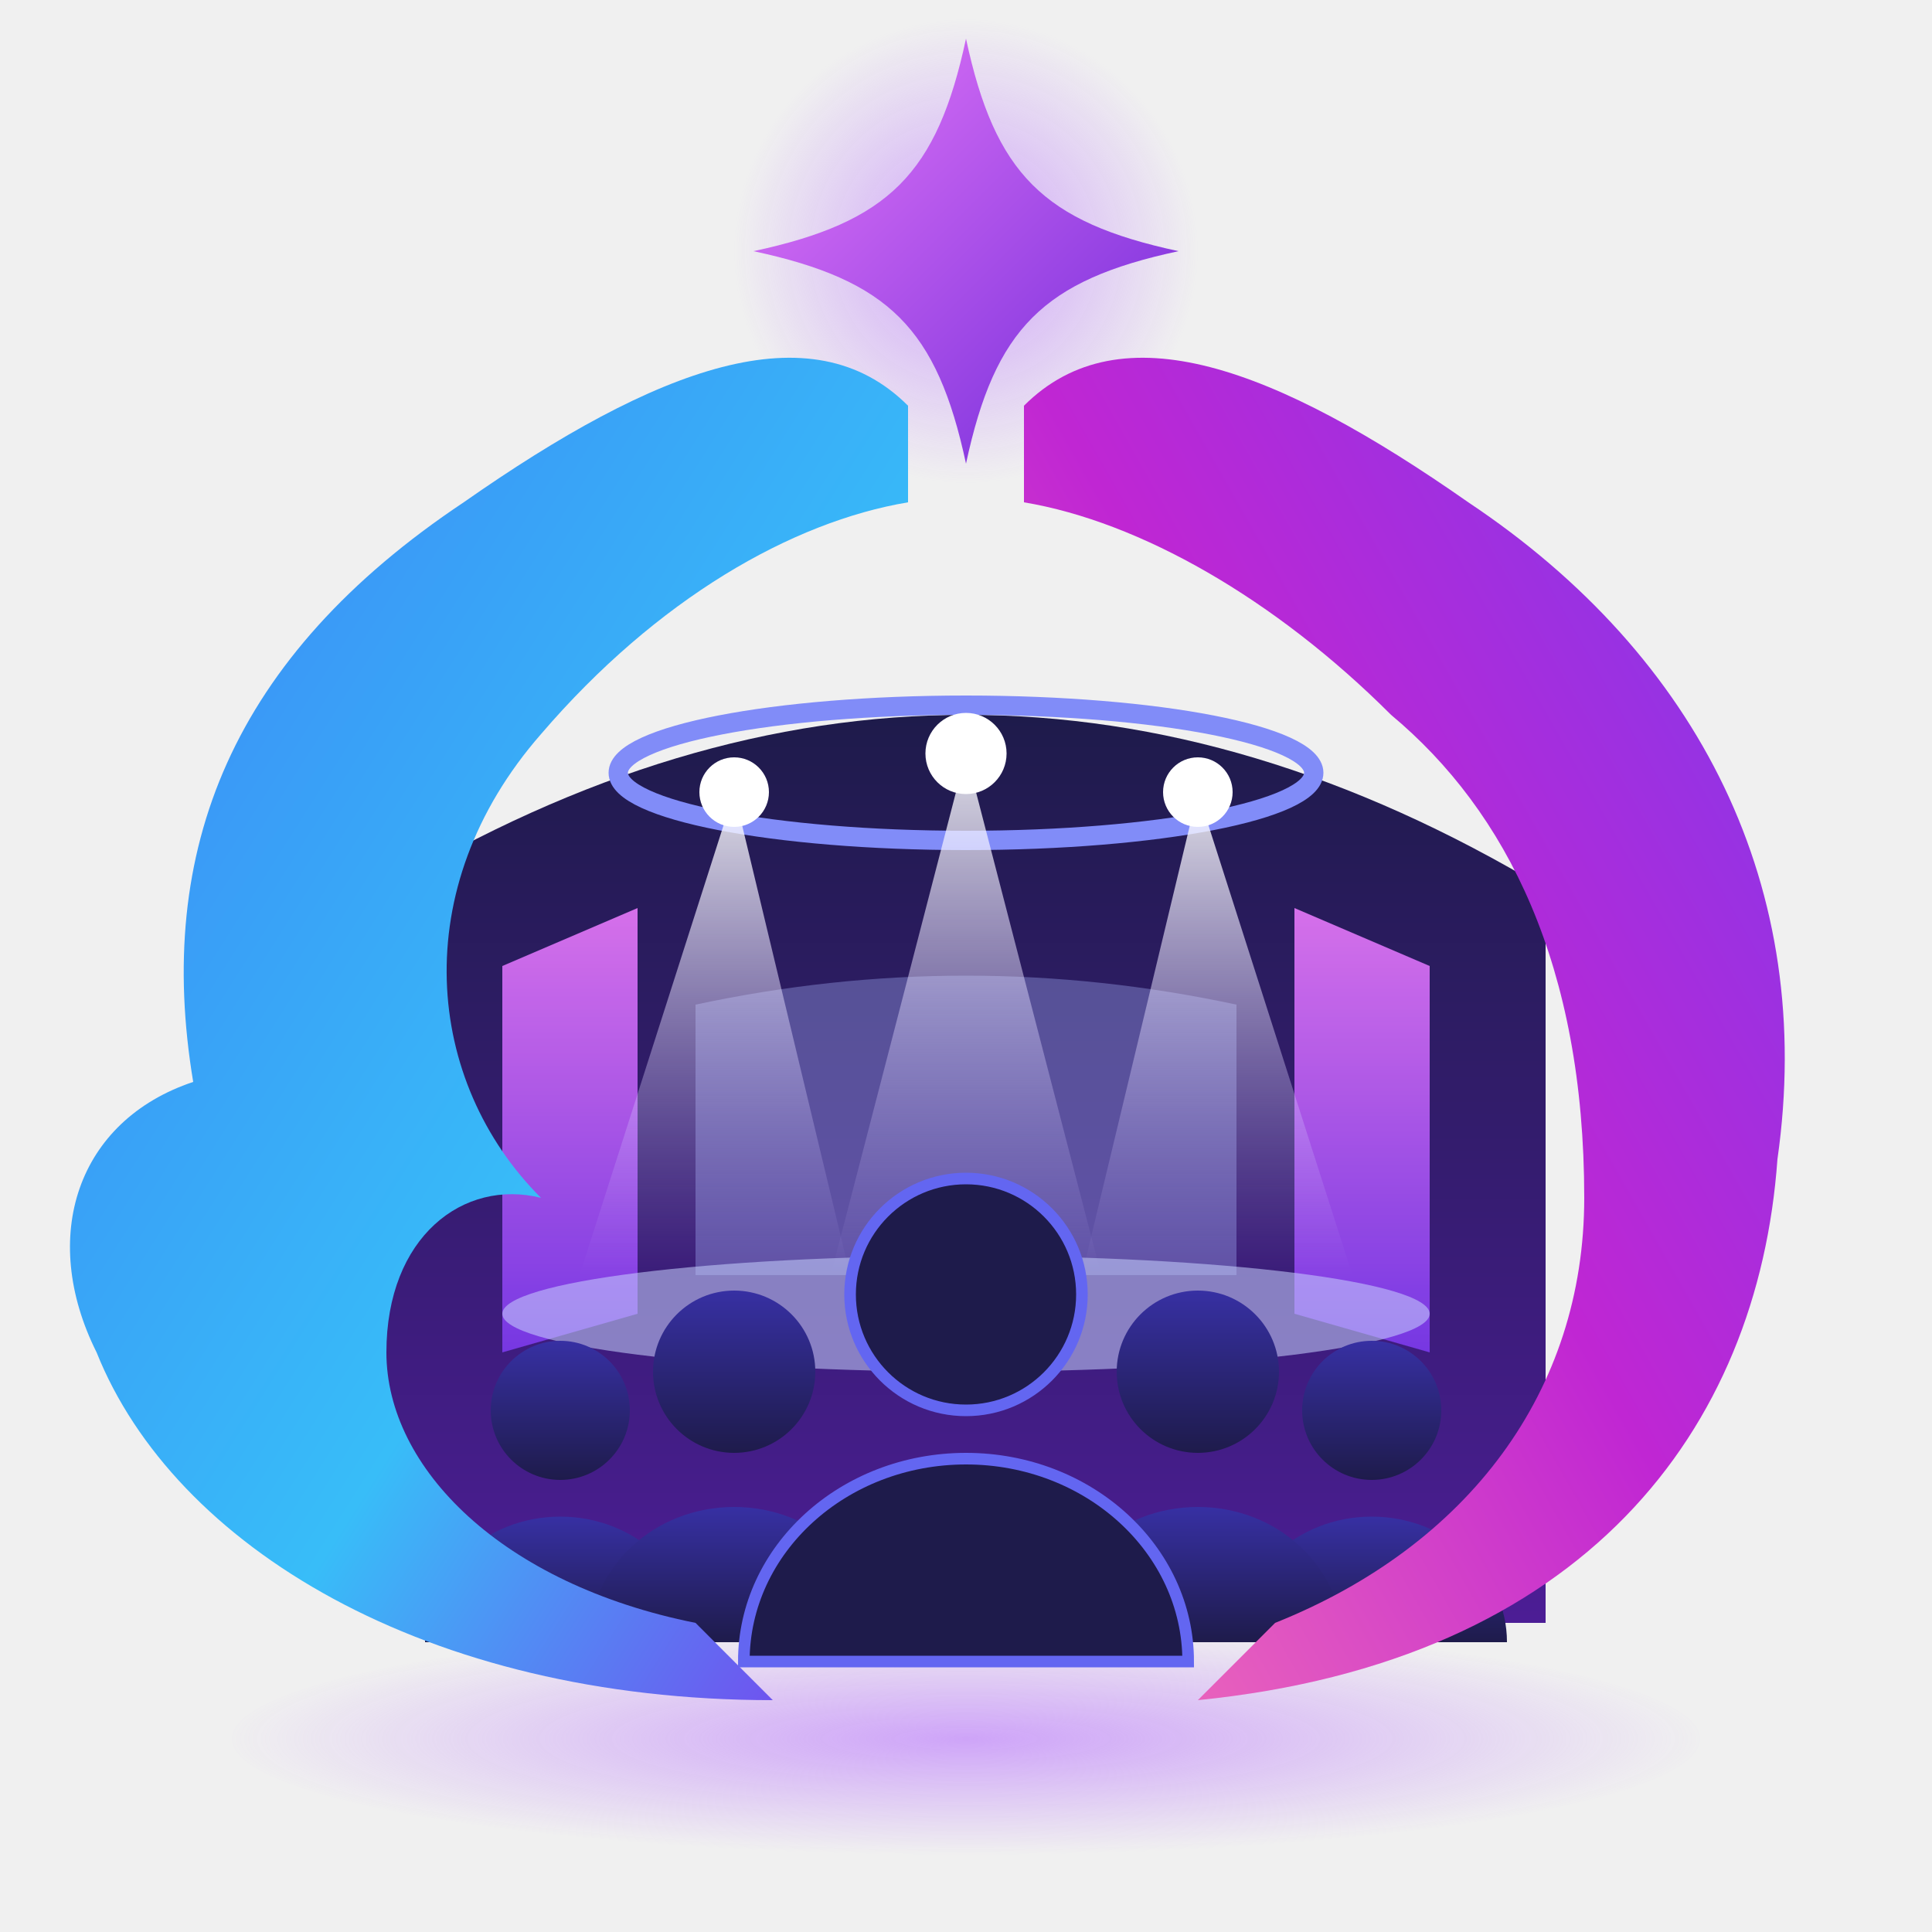
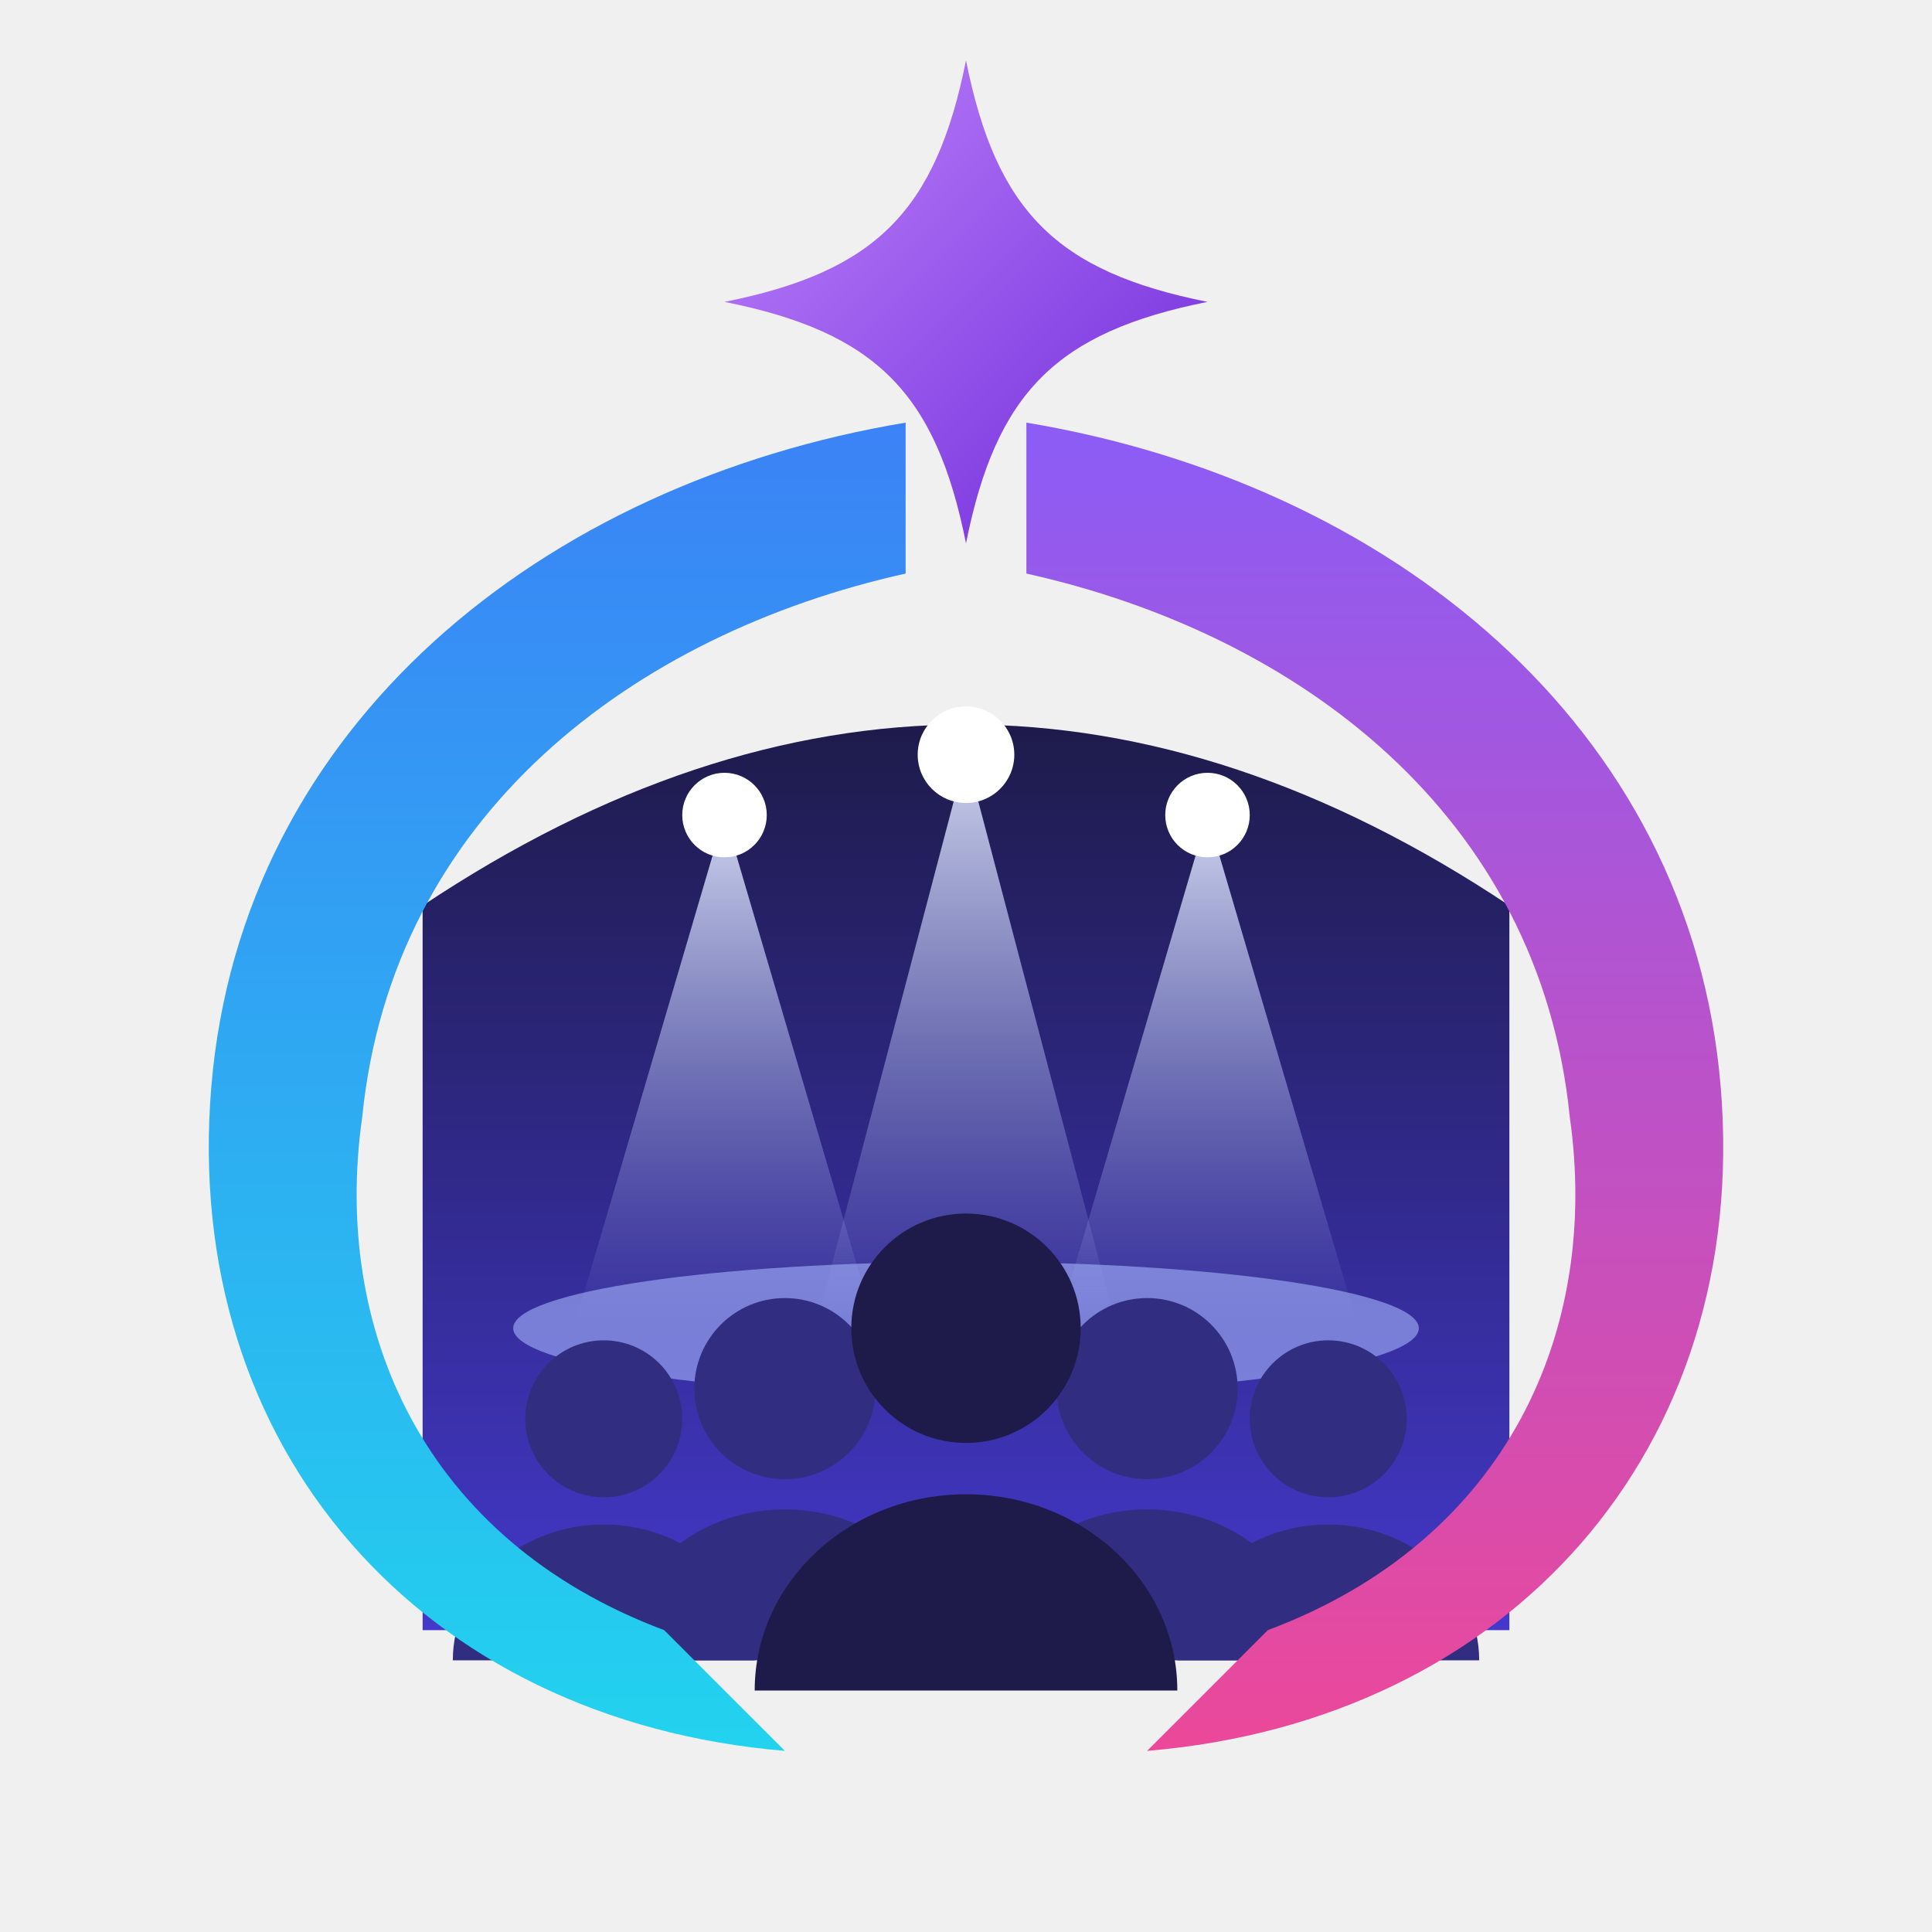
- <svg xmlns="http://www.w3.org/2000/svg" viewBox="0 0 100 100">
+ <svg xmlns="http://www.w3.org/2000/svg" viewBox="0 0 64 64">
  <defs>
-     <linearGradient id="rl" x1="0" y1="0" x2="1" y2="1">
+     <linearGradient id="rl" x1="0" y1="0" x2="0" y2="1">
      <stop offset="0" stop-color="#3B82F6" />
-       <stop offset="0.6" stop-color="#38BDF8" />
-       <stop offset="1" stop-color="#7C3AED" />
+       <stop offset="1" stop-color="#22D3EE" />
    </linearGradient>
-     <linearGradient id="rr" x1="1" y1="0" x2="0" y2="1">
-       <stop offset="0" stop-color="#7C3AED" />
-       <stop offset="0.5" stop-color="#C026D3" />
-       <stop offset="1" stop-color="#F472B6" />
+     <linearGradient id="rr" x1="0" y1="0" x2="0" y2="1">
+       <stop offset="0" stop-color="#8B5CF6" />
+       <stop offset="1" stop-color="#EC4899" />
    </linearGradient>
    <linearGradient id="star" x1="0" y1="0" x2="1" y2="1">
-       <stop offset="0" stop-color="#E879F9" />
+       <stop offset="0" stop-color="#C084FC" />
      <stop offset="1" stop-color="#6D28D9" />
    </linearGradient>
    <linearGradient id="stage" x1="0" y1="0" x2="0" y2="1">
      <stop offset="0" stop-color="#1E1B4B" />
-       <stop offset="1" stop-color="#4C1D95" />
+       <stop offset="1" stop-color="#4338CA" />
    </linearGradient>
    <linearGradient id="beam" x1="0" y1="0" x2="0" y2="1">
-       <stop offset="0" stop-color="#FFFFFF" stop-opacity="0.85" />
-       <stop offset="1" stop-color="#C4B5FD" stop-opacity="0" />
+       <stop offset="0" stop-color="#E0E7FF" stop-opacity="0.9" />
+       <stop offset="1" stop-color="#A5B4FC" stop-opacity="0" />
    </linearGradient>
-     <linearGradient id="panel" x1="0" y1="0" x2="0" y2="1">
-       <stop offset="0" stop-color="#E879F9" />
-       <stop offset="1" stop-color="#7C3AED" />
-     </linearGradient>
-     <linearGradient id="crowd" x1="0" y1="0" x2="0" y2="1">
-       <stop offset="0" stop-color="#3730A3" />
-       <stop offset="1" stop-color="#1E1B4B" />
-     </linearGradient>
-     <radialGradient id="glow" cx="0.5" cy="0.5" r="0.5">
-       <stop offset="0" stop-color="#C084FC" stop-opacity="0.7" />
-       <stop offset="1" stop-color="#C084FC" stop-opacity="0" />
-     </radialGradient>
  </defs>
-   <circle cx="50" cy="13" r="12" fill="url(#glow)" />
-   <ellipse cx="50" cy="90" rx="38" ry="6" fill="url(#glow)" />
-   <path d="M20 46 Q50 28 80 46 L80 84 L20 84 Z" fill="url(#stage)" />
-   <ellipse cx="50" cy="40" rx="18" ry="3.5" fill="none" stroke="#818CF8" stroke-width="1" />
-   <path d="M26 50 L33 47 L33 68 L26 70 Z" fill="url(#panel)" opacity="0.9" />
-   <path d="M74 50 L67 47 L67 68 L74 70 Z" fill="url(#panel)" opacity="0.9" />
-   <path d="M36 52 Q50 49 64 52 L64 66 L36 66 Z" fill="#A5B4FC" opacity="0.35" />
-   <path d="M38 41 L30 66 L44 66 Z" fill="url(#beam)" />
-   <path d="M50 39 L43 66 L57 66 Z" fill="url(#beam)" />
-   <path d="M62 41 L56 66 L70 66 Z" fill="url(#beam)" />
-   <circle cx="38" cy="41" r="1.8" fill="#FFFFFF" />
-   <circle cx="50" cy="39" r="2.1" fill="#FFFFFF" />
-   <circle cx="62" cy="41" r="1.8" fill="#FFFFFF" />
-   <ellipse cx="50" cy="68" rx="24" ry="3" fill="#C7D2FE" opacity="0.55" />
-   <g fill="url(#crowd)">
-     <circle cx="29" cy="73" r="3.6" />
-     <path d="M22 85 a7 6.5 0 0 1 14 0 Z" />
-     <circle cx="71" cy="73" r="3.6" />
-     <path d="M64 85 a7 6.5 0 0 1 14 0 Z" />
-     <circle cx="38" cy="71" r="4.2" />
-     <path d="M30.5 85 a7.5 7 0 0 1 15 0 Z" />
-     <circle cx="62" cy="71" r="4.2" />
-     <path d="M54.5 85 a7.5 7 0 0 1 15 0 Z" />
+   <path d="M14 30 Q32 18 50 30 L50 54 L14 54 Z" fill="url(#stage)" />
+   <path d="M24 27 L19 44 L29 44 Z" fill="url(#beam)" />
+   <path d="M32 25 L27 44 L37 44 Z" fill="url(#beam)" />
+   <path d="M40 27 L35 44 L45 44 Z" fill="url(#beam)" />
+   <circle cx="24" cy="27" r="1.4" fill="#FFFFFF" />
+   <circle cx="32" cy="25" r="1.6" fill="#FFFFFF" />
+   <circle cx="40" cy="27" r="1.4" fill="#FFFFFF" />
+   <ellipse cx="32" cy="44" rx="15" ry="2.2" fill="#A5B4FC" opacity="0.6" />
+   <g fill="#312E81">
+     <circle cx="20" cy="47" r="2.6" />
+     <path d="M15 55 a5 4.5 0 0 1 10 0 Z" />
+     <circle cx="44" cy="47" r="2.6" />
+     <path d="M39 55 a5 4.5 0 0 1 10 0 Z" />
+     <circle cx="26" cy="46" r="3" />
+     <path d="M20.5 55 a5.5 5 0 0 1 11 0 Z" />
+     <circle cx="38" cy="46" r="3" />
+     <path d="M32.5 55 a5.5 5 0 0 1 11 0 Z" />
  </g>
-   <circle cx="50" cy="67" r="6" fill="#1E1B4B" stroke="#6366F1" stroke-width="0.6" />
-   <path d="M38.5 86 a11.5 10.5 0 0 1 23 0 Z" fill="#1E1B4B" stroke="#6366F1" stroke-width="0.6" />
-   <path d="M47 21 C42 16 34 19 24 26 C12 34 8 44 10 56            C4 58 2 64 5 70 C9 80 22 88 40 88            L36 84 C26 82 20 76 20 70 C20 64 24 61 28 62            C22 56 21 46 28 38 C34 31 41 27 47 26 Z" fill="url(#rl)" />
-   <path d="M53 21 C58 16 66 19 76 26 C88 34 94 46 92 60            C91 74 82 86 62 88            L66 84 C76 80 82 72 82 62 C82 50 78 42 72 37            C66 31 59 27 53 26 Z" fill="url(#rr)" />
-   <path d="M50 2 C51.5 9 54 11.5 61 13 C54 14.5 51.5 17 50 24 C48.5 17 46 14.5 39 13 C46 11.5 48.5 9 50 2 Z" fill="url(#star)" />
+   <circle cx="32" cy="44" r="3.8" fill="#1E1B4B" />
+   <path d="M25 56 a7 6.5 0 0 1 14 0 Z" fill="#1E1B4B" />
+   <path d="M30 14 C18 16 8 24 7 36 C6 48 14 57 26 58 L22 54 C14 51 11 44 12 37 C13 27 21 21 30 19 Z" fill="url(#rl)" />
+   <path d="M34 14 C46 16 56 24 57 36 C58 48 50 57 38 58 L42 54 C50 51 53 44 52 37 C51 27 43 21 34 19 Z" fill="url(#rr)" />
+   <path d="M32 2 C33 7 35 9 40 10 C35 11 33 13 32 18 C31 13 29 11 24 10 C29 9 31 7 32 2 Z" fill="url(#star)" />
</svg>
